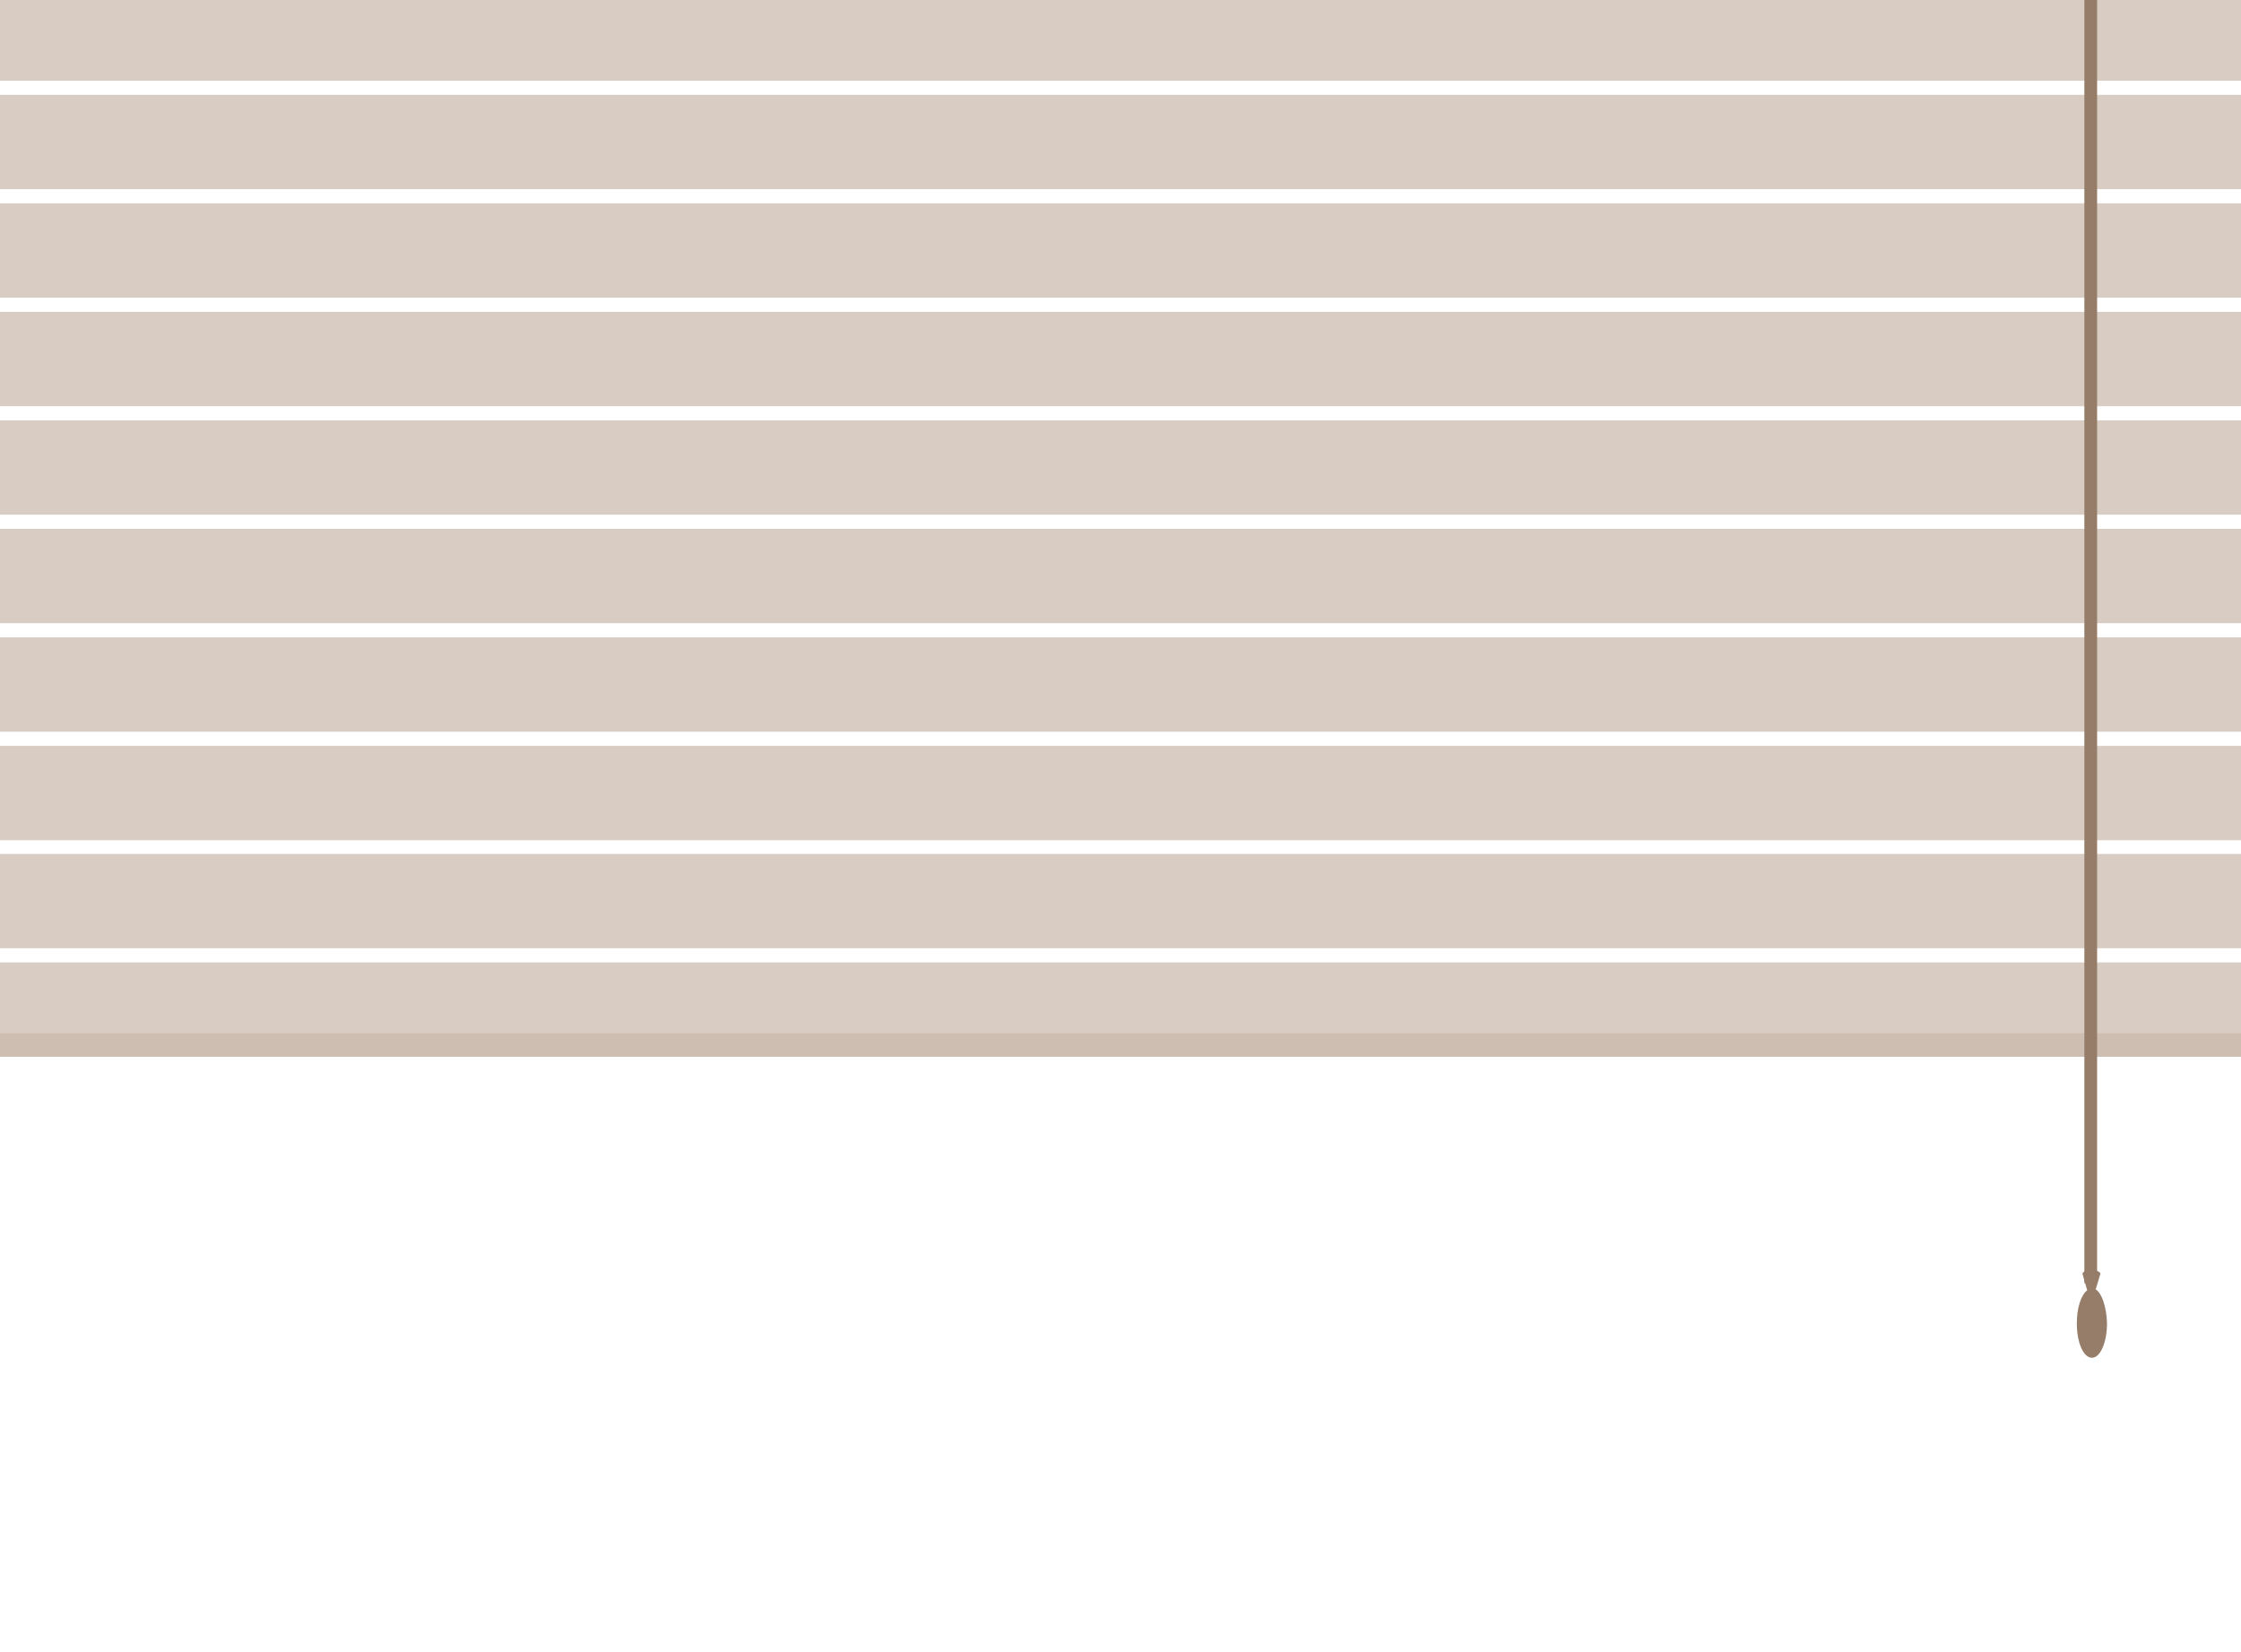
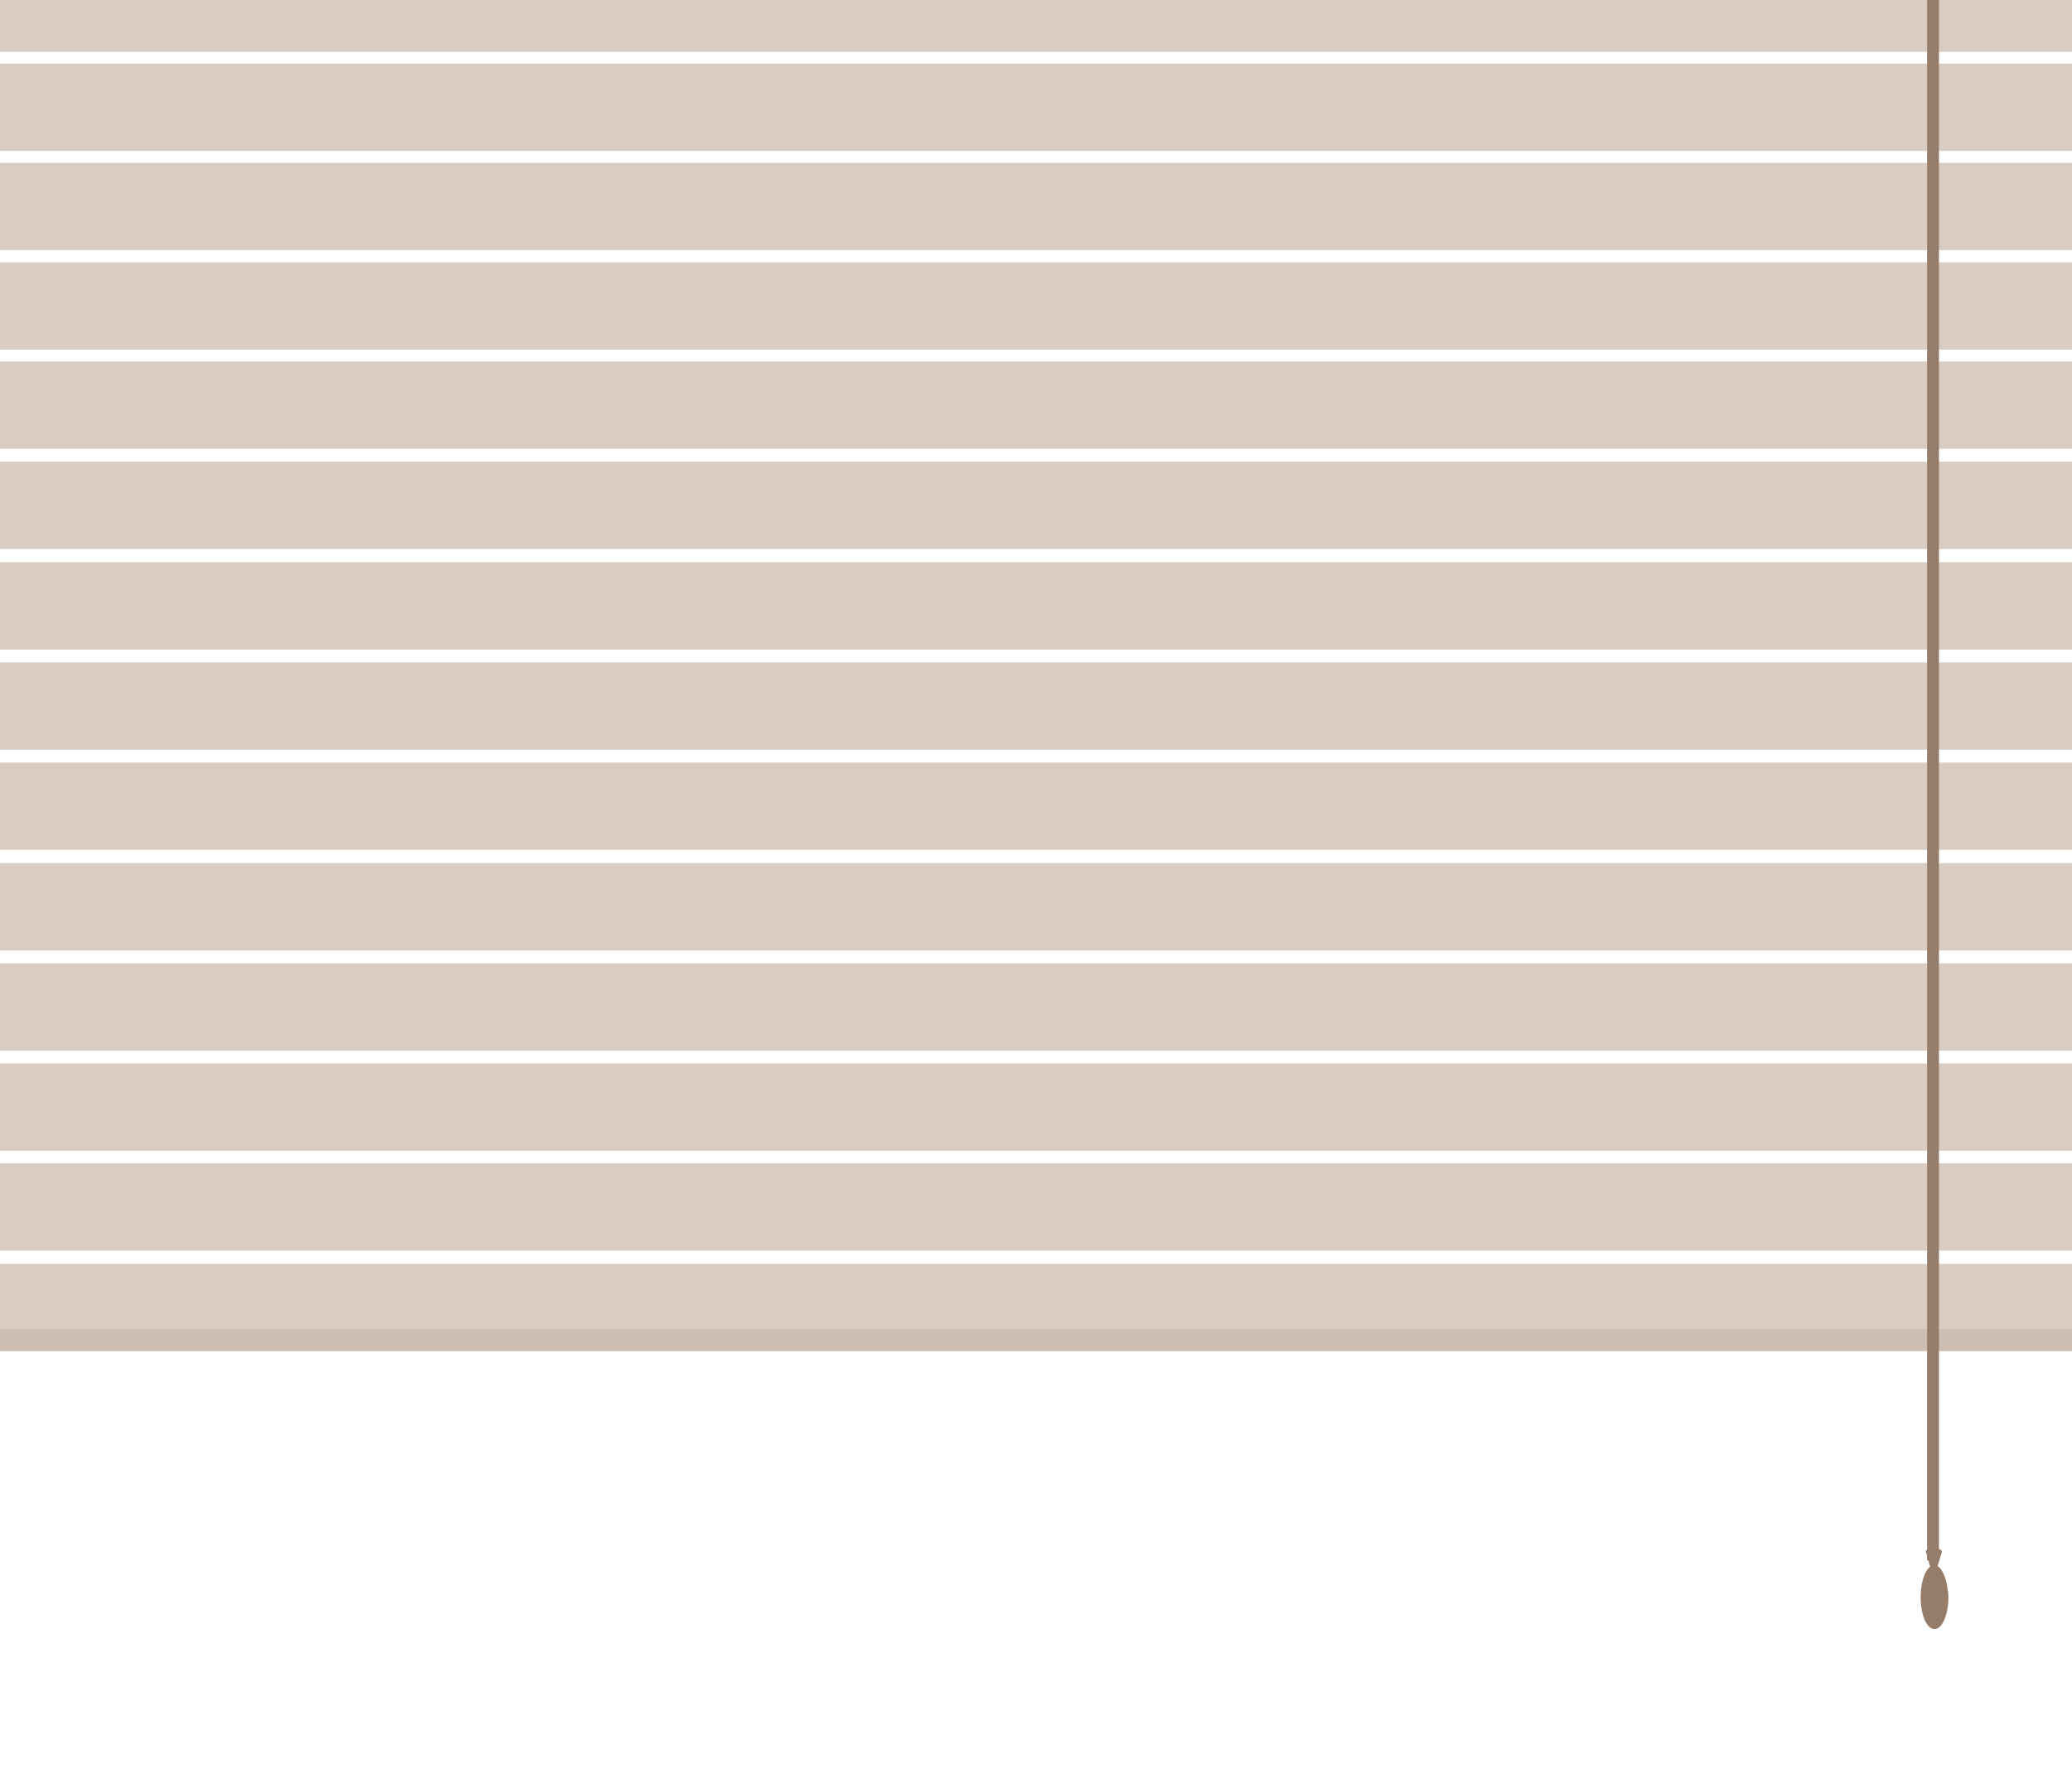
- <svg xmlns="http://www.w3.org/2000/svg" version="1.1" id="Layer_1" x="0px" y="0px" viewBox="0 0 475 350" enable-background="new 0 0 475 350" xml:space="preserve">
-   <rect x="-1.1" y="-2.9" opacity="0.7" fill="#C9B8A9" width="482.7" height="20" />
-   <rect x="-1.1" y="20.1" opacity="0.7" fill="#C9B8A9" width="482.7" height="20" />
-   <rect x="-1.1" y="43.1" opacity="0.7" fill="#C9B8A9" width="482.7" height="20" />
-   <rect x="-1.1" y="66.1" opacity="0.7" fill="#C9B8A9" width="482.7" height="20" />
-   <rect x="-1.1" y="89.1" opacity="0.7" fill="#C9B8A9" width="482.7" height="20" />
-   <rect x="-1.1" y="112.1" opacity="0.7" fill="#C9B8A9" width="482.7" height="20" />
-   <rect x="-1.1" y="135.1" opacity="0.7" fill="#C9B8A9" width="482.7" height="20" />
-   <rect x="-1.1" y="158.1" opacity="0.7" fill="#C9B8A9" width="482.7" height="20" />
-   <rect x="-1.1" y="181" opacity="0.7" fill="#C9B8A9" width="482.7" height="20" />
-   <rect x="-3.5" y="204" opacity="0.7" fill="#C9B8A9" width="485.1" height="20" />
-   <rect y="219" opacity="0.7" fill="#C9B8A9" width="475" height="5" />
-   <rect x="441.8" y="-10" fill="#967D69" width="2.7" height="282" />
-   <path fill="#967D69" d="M444.2,273.3l1-3.3c0-0.5-1.4-0.9-1.9-0.9s-1.9,0.4-1.9,0.9l1,3.5c-1.3,1-2.2,3.7-2.2,7  c0,4.1,1.4,7.3,3.2,7.3s3.2-3.3,3.2-7.3C446.5,277,445.5,274.1,444.2,273.3z" />
+ <svg xmlns="http://www.w3.org/2000/svg" version="1.1" id="Layer_1" x="0px" y="0px" viewBox="0 0 612 524" enable-background="new 0 0 612 524" xml:space="preserve">
+   <rect x="-1.4" y="106.8" opacity="0.7" fill="#C9B8A9" enable-background="new    " width="621.9" height="25.8" />
+   <rect x="-2.8" y="77.5" opacity="0.7" fill="#C9B8A9" enable-background="new    " width="621.9" height="25.8" />
+   <rect x="-4.1" y="48.1" opacity="0.7" fill="#C9B8A9" enable-background="new    " width="621.9" height="25.8" />
+   <rect x="-2.4" y="18.8" opacity="0.7" fill="#C9B8A9" enable-background="new    " width="621.9" height="25.8" />
+   <rect x="-3.8" y="-10.5" opacity="0.7" fill="#C9B8A9" enable-background="new    " width="621.9" height="25.8" />
+   <rect x="-1.4" y="136.4" opacity="0.7" fill="#C9B8A9" enable-background="new    " width="621.9" height="25.8" />
+   <rect x="-1.4" y="166.1" opacity="0.7" fill="#C9B8A9" enable-background="new    " width="621.9" height="25.8" />
+   <rect x="-1.4" y="195.7" opacity="0.7" fill="#C9B8A9" enable-background="new    " width="621.9" height="25.8" />
+   <rect x="-1.4" y="225.3" opacity="0.7" fill="#C9B8A9" enable-background="new    " width="621.9" height="25.8" />
+   <rect x="-1.4" y="255" opacity="0.7" fill="#C9B8A9" enable-background="new    " width="621.9" height="25.8" />
+   <rect x="-1.4" y="284.6" opacity="0.7" fill="#C9B8A9" enable-background="new    " width="621.9" height="25.8" />
+   <rect x="-1.4" y="314.2" opacity="0.7" fill="#C9B8A9" enable-background="new    " width="621.9" height="25.8" />
+   <rect x="-1.4" y="343.7" opacity="0.7" fill="#C9B8A9" enable-background="new    " width="621.9" height="25.8" />
+   <rect x="-4.5" y="373.4" opacity="0.7" fill="#C9B8A9" enable-background="new    " width="625" height="25.8" />
+   <rect y="392.7" opacity="0.7" fill="#C9B8A9" enable-background="new    " width="612" height="6.4" />
+   <rect x="569.2" y="-10.5" fill="#967D69" width="3.5" height="471.5" />
+   <path fill="#967D69" d="M572.3,462.7l1.3-4.3c0-0.6-1.8-1.2-2.4-1.2c-0.6,0-2.4,0.5-2.4,1.2l1.3,4.5c-1.7,1.3-2.8,4.8-2.8,9  c0,5.3,1.8,9.4,4.1,9.4c2.3,0,4.1-4.3,4.1-9.4C575.3,467.4,574,463.7,572.3,462.7z" />
</svg>
